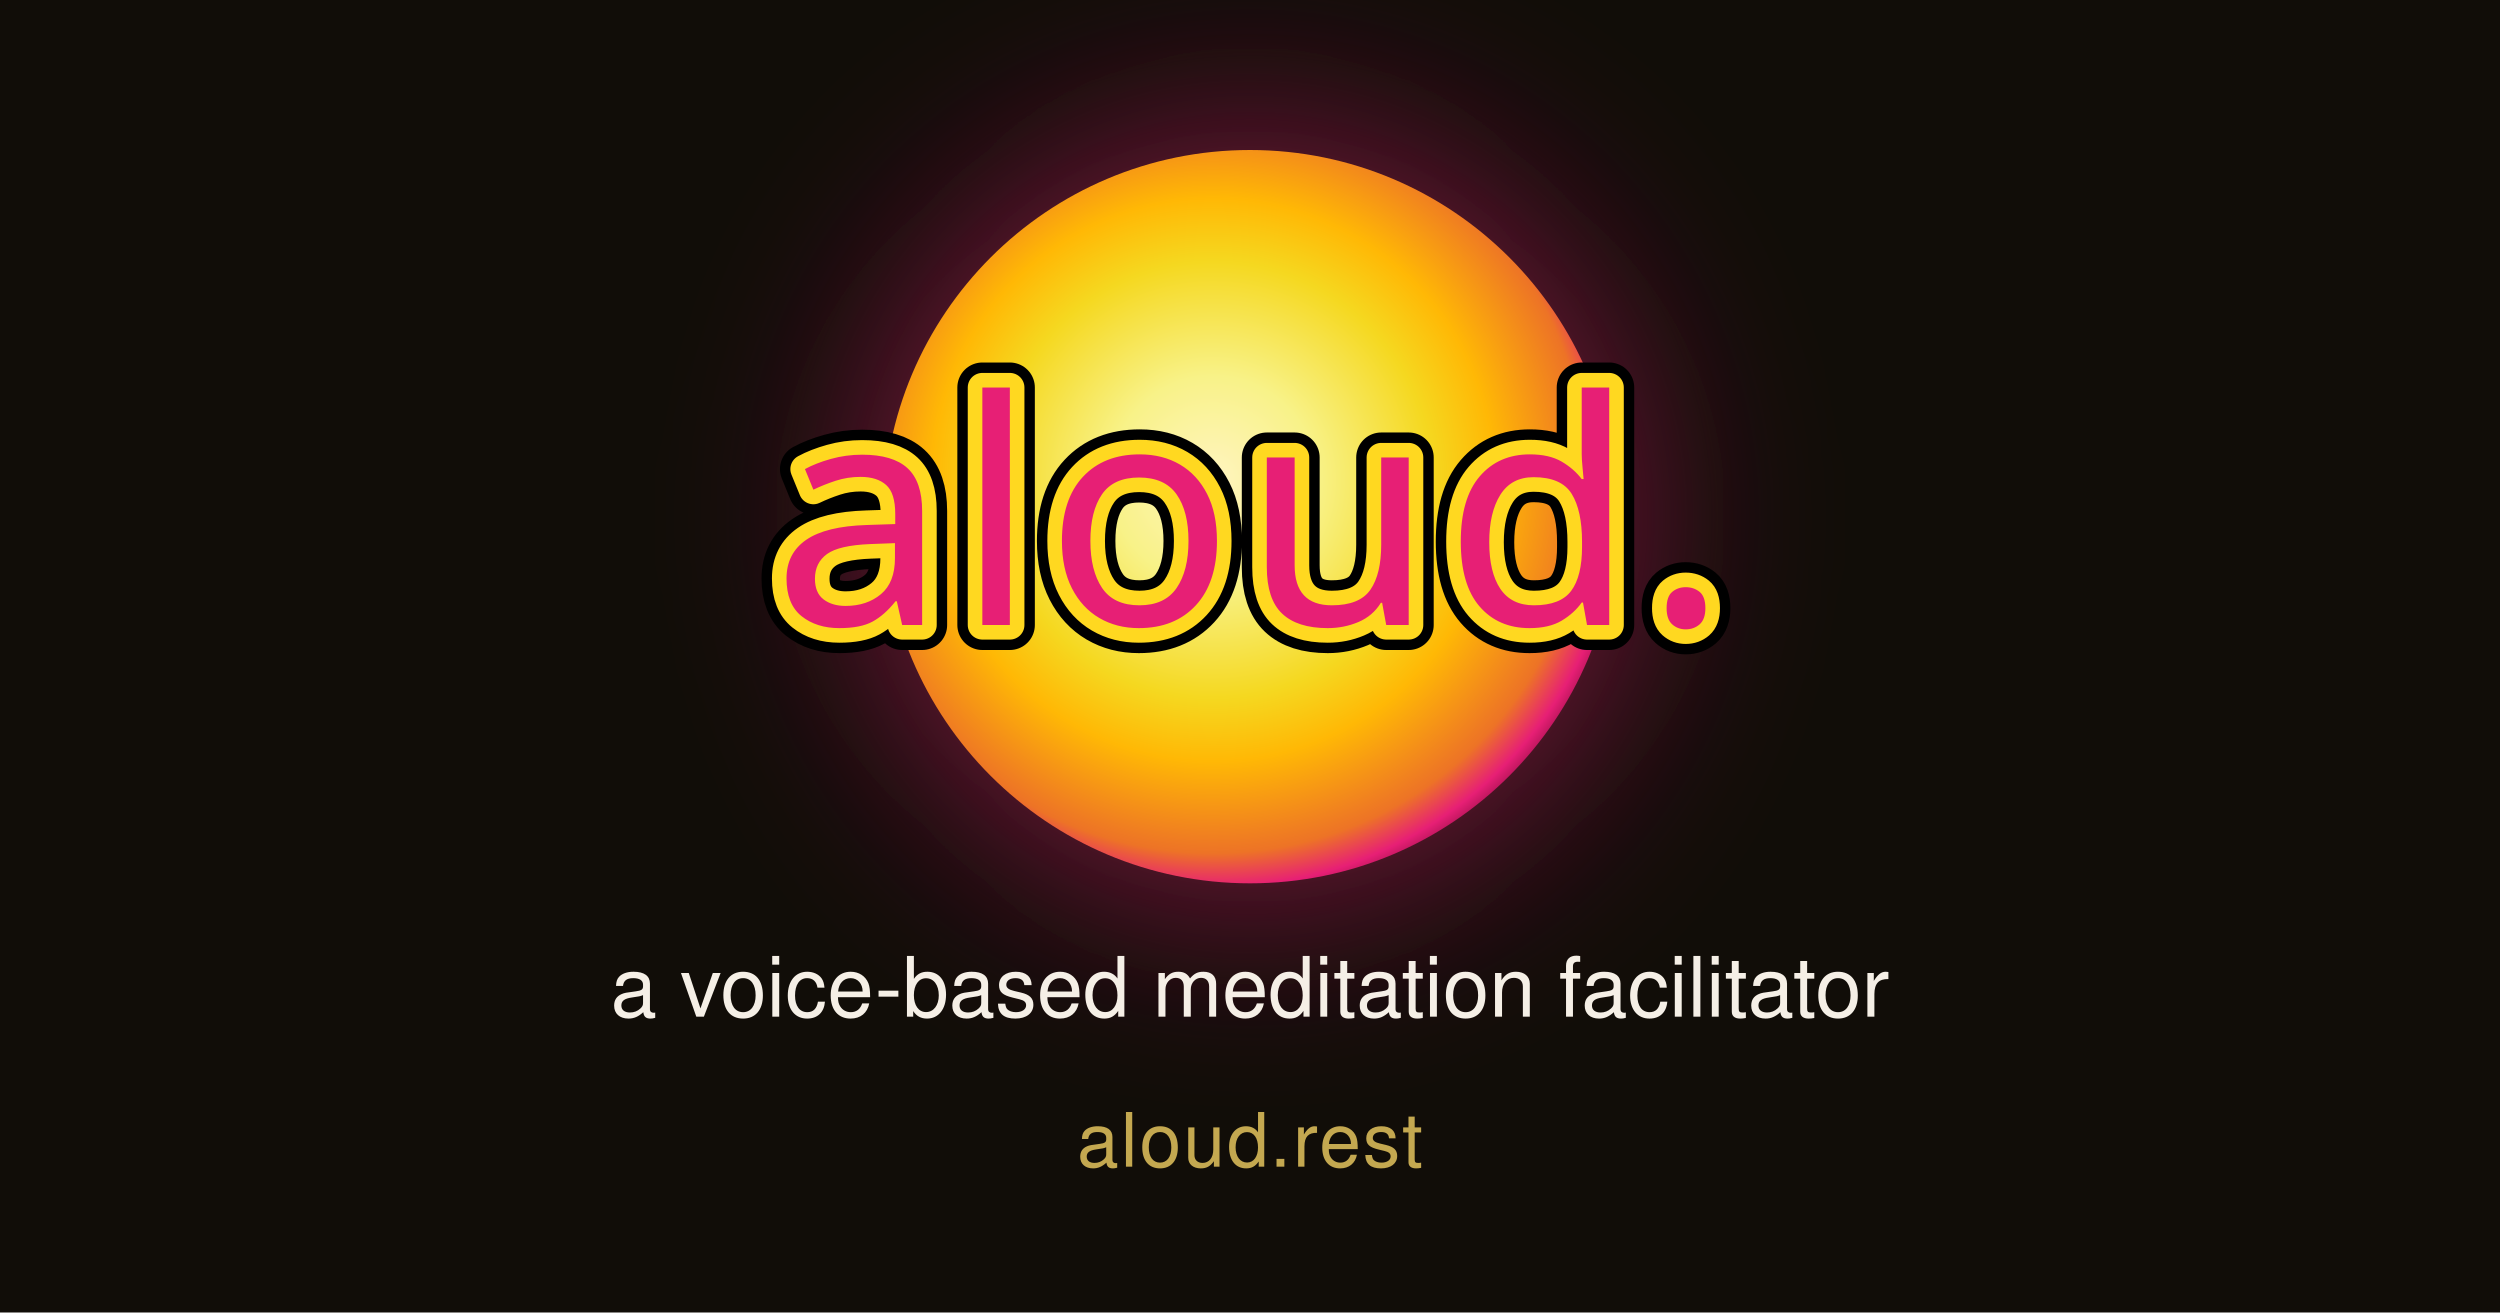
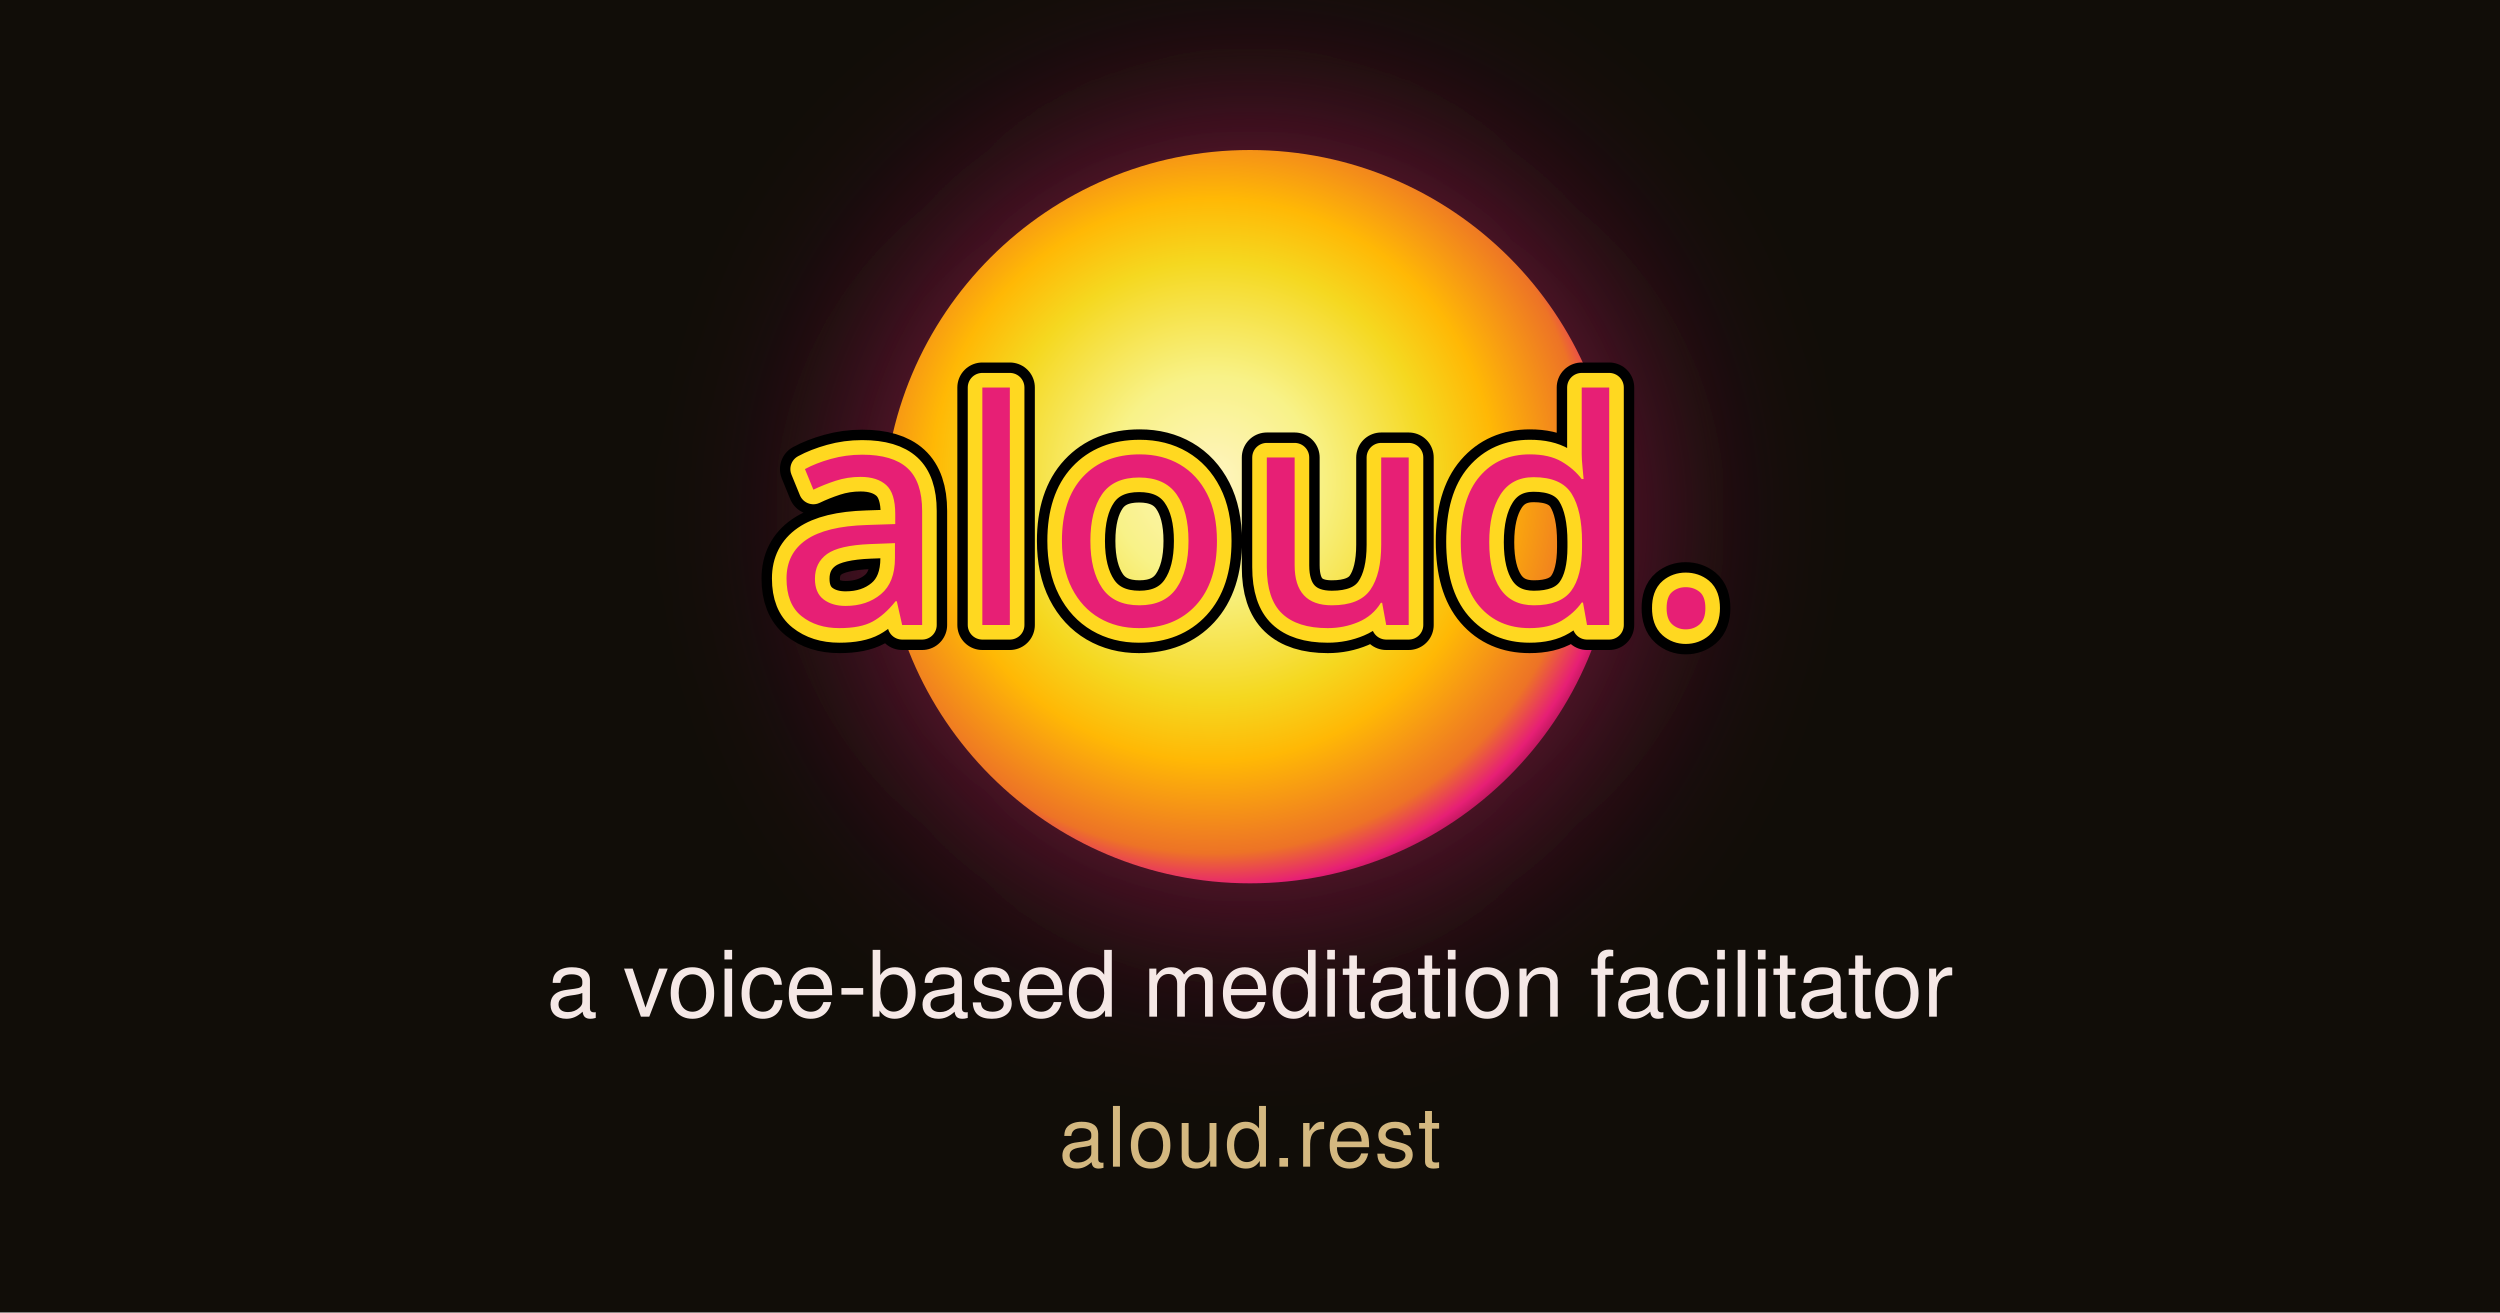
<svg xmlns="http://www.w3.org/2000/svg" viewBox="0 0 1200 630" width="1200" height="630">
  <defs>
    <radialGradient id="orb" cx="45%" cy="45%" r="78%">
      <stop offset="0" stop-color="#fff4c0" />
      <stop offset="0.18" stop-color="#f8f288" />
      <stop offset="0.38" stop-color="#f5d820" />
      <stop offset="0.49" stop-color="#ffb805" />
      <stop offset="0.65" stop-color="#ed7326" />
      <stop offset="0.71" stop-color="#e71f75" />
      <stop offset="0.76" stop-color="#870a3e" />
    </radialGradient>
    <filter id="glow" x="-60%" y="-60%" width="220%" height="220%">
      <feGaussianBlur stdDeviation="46" />
    </filter>
  </defs>
  <rect width="1200" height="630" fill="#110d08" />
  <circle cx="600" cy="248" r="188" fill="#e71f75" opacity="0.45" filter="url(#glow)" />
  <circle cx="600" cy="248" r="176" fill="url(#orb)" />
  <g font-family="Knewave" font-size="150" text-anchor="middle" letter-spacing="4">
    <text x="600" y="300" fill="#000000" stroke="#000000" stroke-width="24" stroke-linejoin="round" paint-order="stroke">aloud.</text>
    <text x="600" y="300" fill="#e71f75" stroke="#ffd820" stroke-width="14" stroke-linejoin="round" paint-order="stroke">aloud.</text>
  </g>
-   <text x="600" y="488" text-anchor="middle" font-family="Helvetica, Arial, sans-serif" font-size="40" fill="#f5efe6">a voice-based meditation facilitator</text>
-   <text x="600" y="560" text-anchor="middle" font-family="Helvetica, Arial, sans-serif" font-size="36" fill="#c4a850" letter-spacing="1">aloud.rest</text>
+   <text x="600" y="488" text-anchor="middle" font-family="Helvetica, Arial, sans-serif" font-size="44" fill="#f5e8e6">a voice-based meditation facilitator</text>
+   <text x="600" y="560" text-anchor="middle" font-family="Helvetica, Arial, sans-serif" font-size="40" fill="#d4b880" letter-spacing="1">aloud.rest</text>
</svg>
